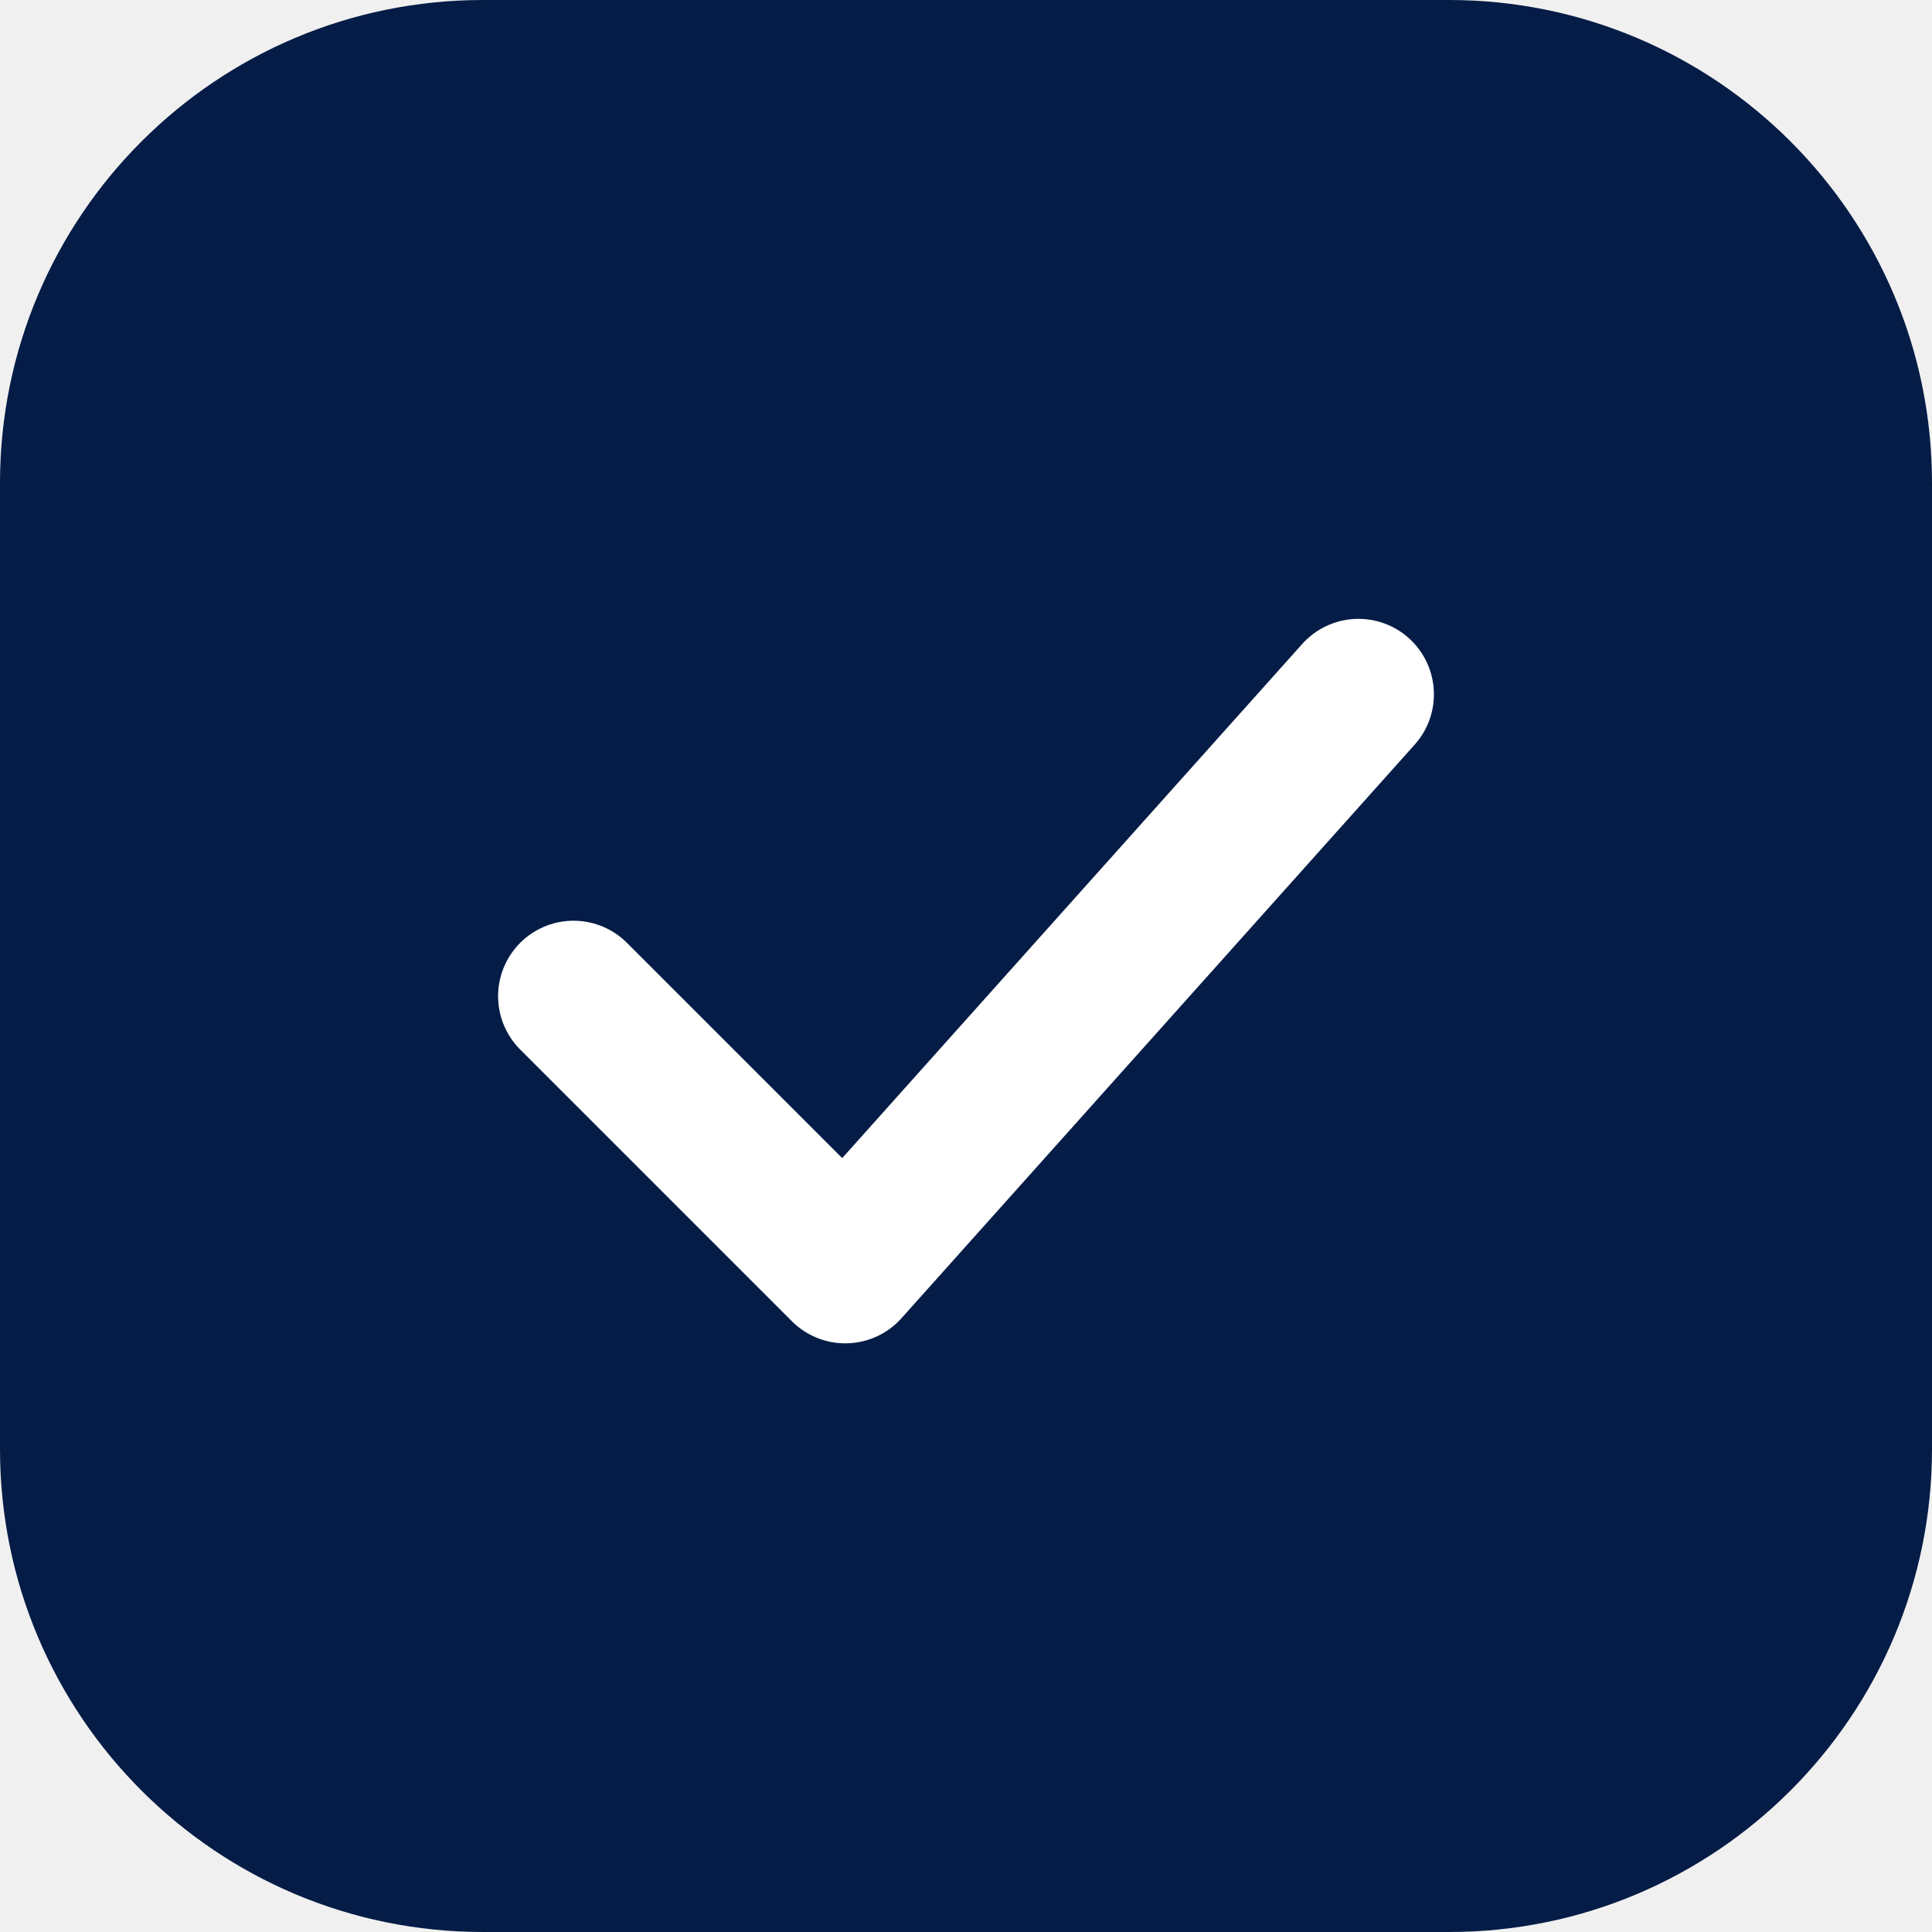
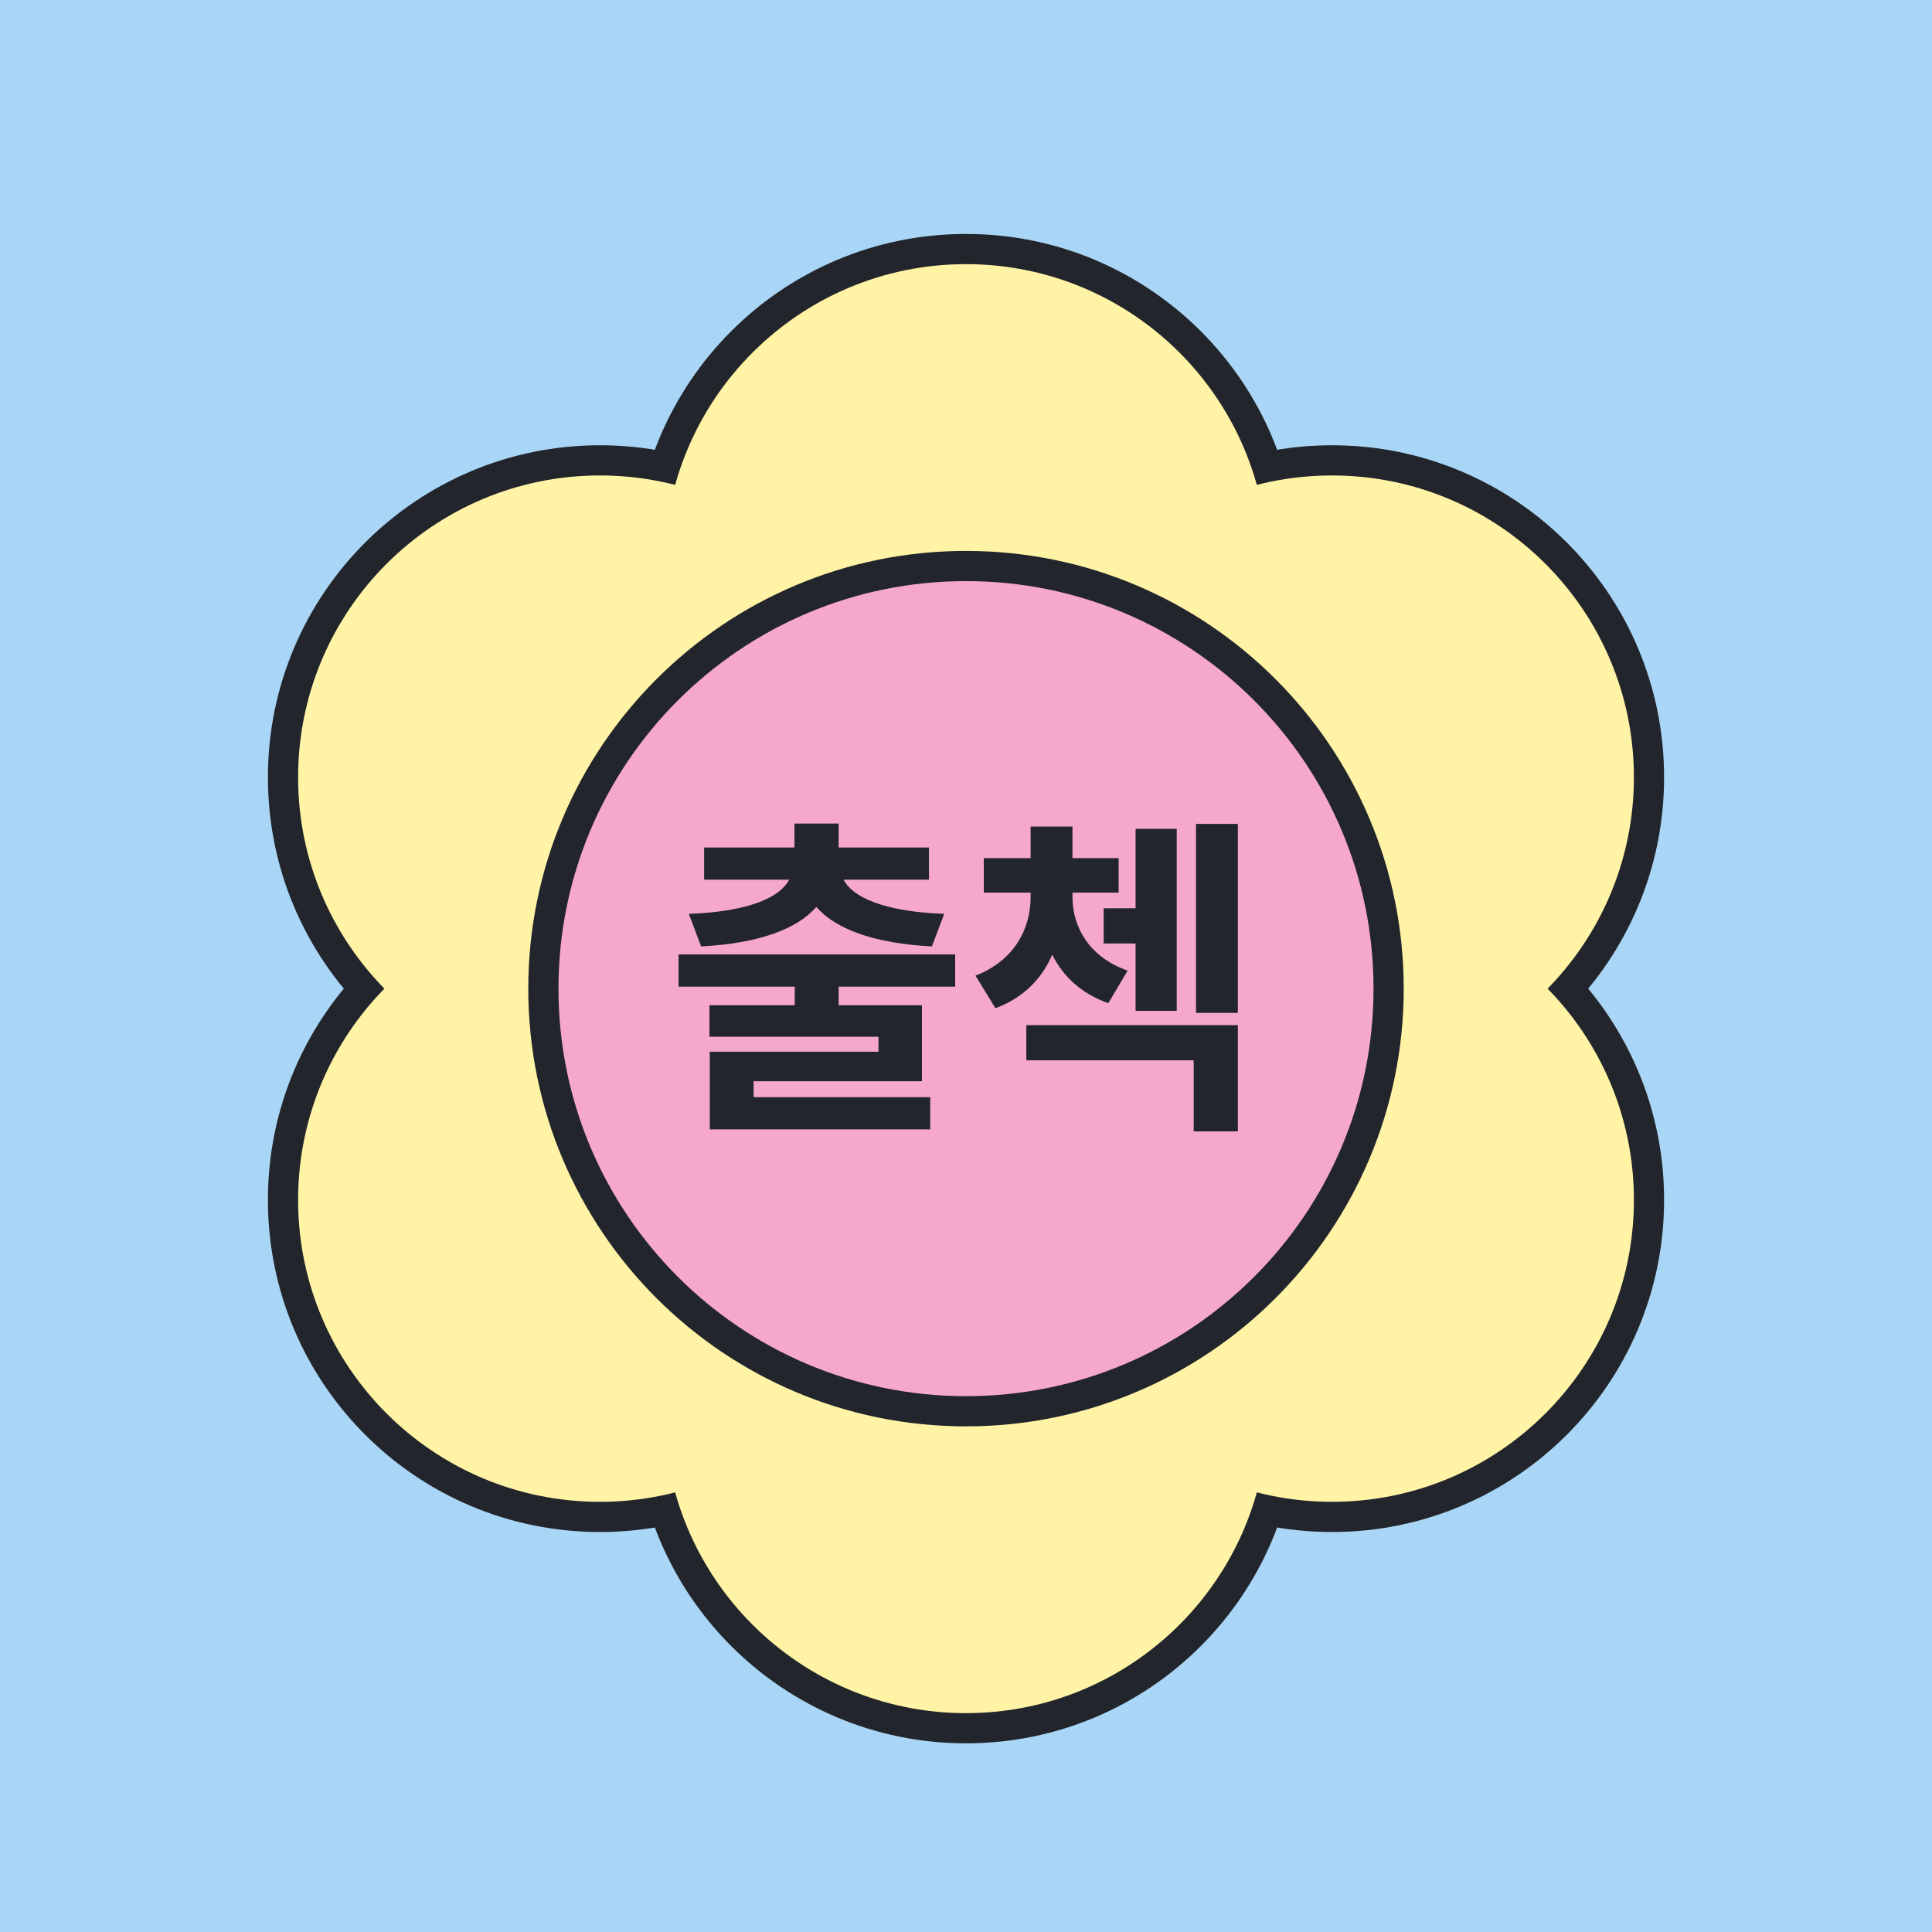
- <svg xmlns="http://www.w3.org/2000/svg" viewBox="0 0 64 64">
-   <rect width="64" height="64" rx="16" fill="#041c46" />
-   <path d="M19 33l9 9 17-19" fill="none" stroke="#fff" stroke-width="5" stroke-linecap="round" stroke-linejoin="round" />
+ <svg xmlns="http://www.w3.org/2000/svg" viewBox="0 0 512 512" width="512" height="512">
+   <rect width="512" height="512" fill="#a9d6f6" />
+   <g>
+     <circle cx="256.0" cy="150.0" r="88" fill="#22252b" />
+     <circle cx="353.0" cy="206.0" r="88" fill="#22252b" />
+     <circle cx="353.0" cy="318.0" r="88" fill="#22252b" />
+     <circle cx="256.0" cy="374.0" r="88" fill="#22252b" />
+     <circle cx="159.0" cy="318.0" r="88" fill="#22252b" />
+     <circle cx="159.0" cy="206.0" r="88" fill="#22252b" />
+     <circle cx="256" cy="262" r="120" fill="#22252b" />
+     <circle cx="256.0" cy="150.0" r="80" fill="#fff3a6" />
+     <circle cx="353.0" cy="206.0" r="80" fill="#fff3a6" />
+     <circle cx="353.0" cy="318.0" r="80" fill="#fff3a6" />
+     <circle cx="256.0" cy="374.0" r="80" fill="#fff3a6" />
+     <circle cx="159.0" cy="318.0" r="80" fill="#fff3a6" />
+     <circle cx="159.0" cy="206.0" r="80" fill="#fff3a6" />
+     <circle cx="256" cy="262" r="112" fill="#fff3a6" />
+     <circle cx="256" cy="262" r="116" fill="#22252b" />
+     <circle cx="256" cy="262" r="108" fill="#f6a8cb" />
+   </g>
+   <text x="256" y="292" text-anchor="middle" font-family="'Apple SD Gothic Neo', 'Pretendard', sans-serif" font-weight="900" font-size="88" letter-spacing="-2" fill="#22252b">출첵</text>
</svg>
